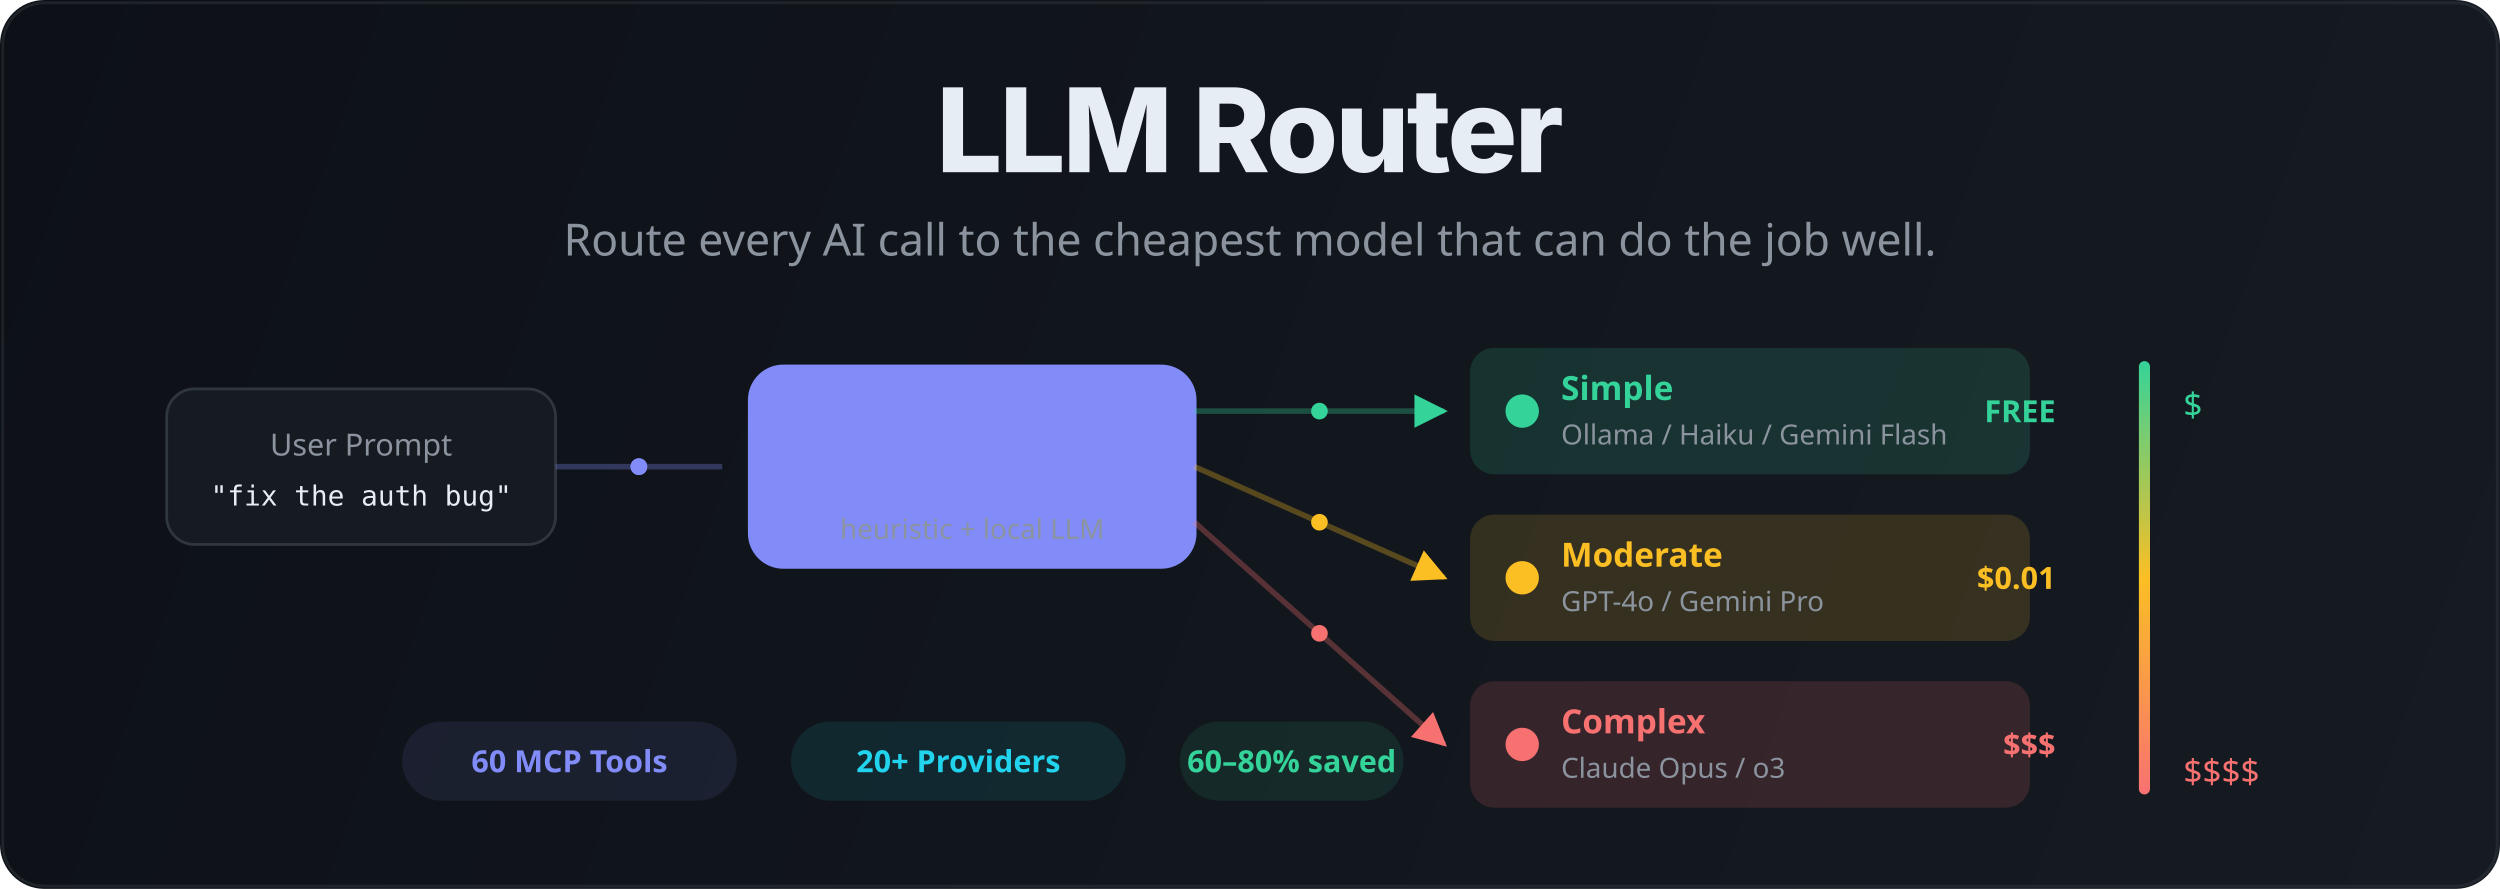
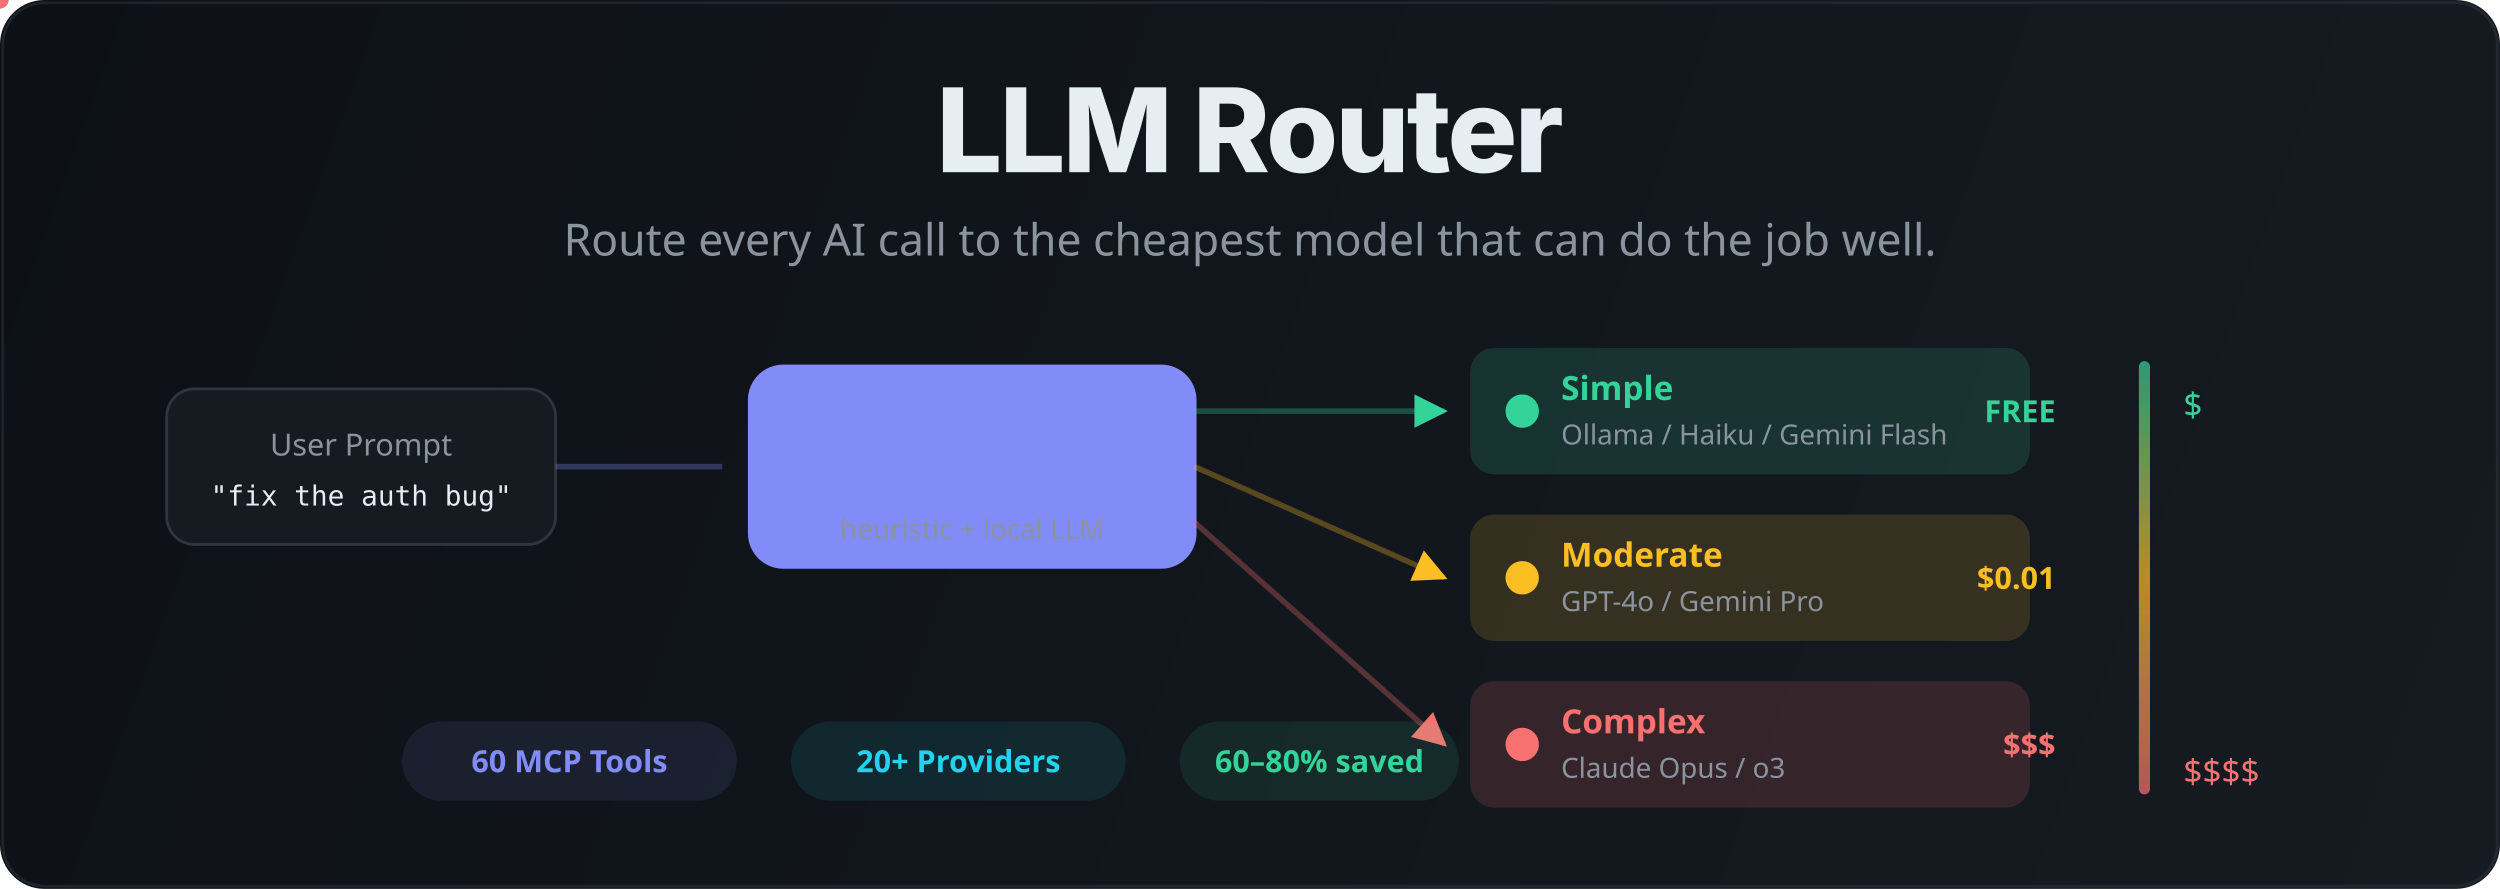
<svg xmlns="http://www.w3.org/2000/svg" viewBox="0 0 900 320" fill="none">
  <style>
-     @keyframes flowDot {
-       0% { opacity: 0; transform: translateX(-20px); }
-       20% { opacity: 1; }
-       80% { opacity: 1; }
-       100% { opacity: 0; transform: translateX(20px); }
-     }
    @keyframes pulse {
      0%, 100% { opacity: 0.12; }
      50% { opacity: 0.22; }
    }
    @keyframes glow {
      0%, 100% { filter: drop-shadow(0 0 2px #818CF800); }
-       50% { filter: drop-shadow(0 0 8px #818CF866); }
+       50% { filter: drop-shadow(0 0 6px #818CF844); }
    }
-     @keyframes tierSlide {
-       0% { opacity: 0; transform: translateX(-10px); }
-       100% { opacity: 1; transform: translateX(0); }
+     @keyframes tierFadeIn {
+       0% { opacity: 0; }
+       100% { opacity: 1; }
    }
-     @keyframes costPulse {
-       0%, 100% { opacity: 0.6; }
-       50% { opacity: 1; }
-     }
-     @keyframes pillFloat {
-       0%, 100% { transform: translateY(0); }
-       50% { transform: translateY(-3px); }
-     }
-     .flow-dot { animation: flowDot 2s ease-in-out infinite; }
-     .flow-dot-2 { animation: flowDot 2s ease-in-out 0.7s infinite; }
-     .flow-dot-3 { animation: flowDot 2s ease-in-out 1.4s infinite; }
    .classifier-bg { animation: pulse 3s ease-in-out infinite; }
    .classifier-box { animation: glow 3s ease-in-out infinite; }
-     .tier-free { animation: tierSlide 0.6s ease-out 0.3s both; }
-     .tier-budget { animation: tierSlide 0.6s ease-out 0.5s both; }
-     .tier-premium { animation: tierSlide 0.6s ease-out 0.7s both; }
-     .cost-bar { animation: costPulse 4s ease-in-out infinite; }
-     .pill-1 { animation: pillFloat 3s ease-in-out infinite; }
-     .pill-2 { animation: pillFloat 3s ease-in-out 0.5s infinite; }
-     .pill-3 { animation: pillFloat 3s ease-in-out 1s infinite; }
+     .tier-free { animation: tierFadeIn 0.5s ease-out 0.3s both; }
+     .tier-budget { animation: tierFadeIn 0.5s ease-out 0.5s both; }
+     .tier-premium { animation: tierFadeIn 0.5s ease-out 0.7s both; }
  </style>
  <defs>
    <linearGradient id="heroBg" x1="0" y1="0" x2="900" y2="320" gradientUnits="userSpaceOnUse">
      <stop offset="0%" stop-color="#0d1117" />
      <stop offset="100%" stop-color="#161b22" />
    </linearGradient>
    <linearGradient id="routeGrad" x1="0" y1="0" x2="0" y2="1">
      <stop offset="0%" stop-color="#34D399" />
      <stop offset="50%" stop-color="#FBBF24" />
      <stop offset="100%" stop-color="#F87171" />
    </linearGradient>
-     <marker id="arrowHead" viewBox="0 0 10 10" refX="9" refY="5" markerWidth="6" markerHeight="6" orient="auto-start-reverse">
-       <path d="M 0 0 L 10 5 L 0 10 z" fill="#818CF8" />
-     </marker>
    <marker id="arrowFree" viewBox="0 0 10 10" refX="9" refY="5" markerWidth="6" markerHeight="6" orient="auto-start-reverse">
      <path d="M 0 0 L 10 5 L 0 10 z" fill="#34D399" />
    </marker>
    <marker id="arrowBudget" viewBox="0 0 10 10" refX="9" refY="5" markerWidth="6" markerHeight="6" orient="auto-start-reverse">
      <path d="M 0 0 L 10 5 L 0 10 z" fill="#FBBF24" />
    </marker>
    <marker id="arrowPremium" viewBox="0 0 10 10" refX="9" refY="5" markerWidth="6" markerHeight="6" orient="auto-start-reverse">
      <path d="M 0 0 L 10 5 L 0 10 z" fill="#F87171" />
    </marker>
+     <path id="pathInput" d="M200,168 L260,168" fill="none" />
+     <path id="pathFree" d="M430,148 L520,148" fill="none" />
+     <path id="pathBudget" d="M430,168 L520,208" fill="none" />
+     <path id="pathPremium" d="M430,188 L520,268" fill="none" />
  </defs>
  <rect width="900" height="320" rx="16" fill="url(#heroBg)" />
  <rect x="1" y="1" width="898" height="318" rx="15" fill="none" stroke="#30363d" stroke-width="1" opacity="0.5" />
  <text x="450" y="62" text-anchor="middle" font-family="system-ui, -apple-system, sans-serif" font-size="42" font-weight="800" fill="#e6edf3" letter-spacing="-1">LLM Router</text>
  <text x="450" y="92" text-anchor="middle" font-family="system-ui, sans-serif" font-size="16" fill="#8b949e">Route every AI call to the cheapest model that can do the job well.</text>
  <rect x="60" y="140" width="140" height="56" rx="10" fill="#161b22" stroke="#30363d" />
  <text x="130" y="164" text-anchor="middle" font-family="system-ui, sans-serif" font-size="11" fill="#8b949e">User Prompt</text>
  <text x="130" y="182" text-anchor="middle" font-family="monospace" font-size="10" fill="#e6edf3">"fix the auth bug"</text>
  <line x1="200" y1="168" x2="260" y2="168" stroke="#818CF8" stroke-width="2" stroke-opacity="0.3" />
-   <circle class="flow-dot" cx="230" cy="168" r="3" fill="#818CF8" />
-   <circle class="flow-dot-2" cx="230" cy="168" r="3" fill="#818CF8" />
+   <circle r="3" fill="#818CF8">
+     <animateMotion dur="2s" repeatCount="indefinite" begin="0s">
+       <mpath href="#pathInput" />
+     </animateMotion>
+     <animate attributeName="opacity" values="0;1;1;0" keyTimes="0;0.15;0.85;1" dur="2s" repeatCount="indefinite" begin="0s" />
+   </circle>
+   <circle r="3" fill="#818CF8">
+     <animateMotion dur="2s" repeatCount="indefinite" begin="0.7s">
+       <mpath href="#pathInput" />
+     </animateMotion>
+     <animate attributeName="opacity" values="0;1;1;0" keyTimes="0;0.15;0.85;1" dur="2s" repeatCount="indefinite" begin="0.7s" />
+   </circle>
  <rect class="classifier-bg" x="270" y="132" width="160" height="72" rx="12" fill="#818CF8" />
  <rect class="classifier-box" x="270" y="132" width="160" height="72" rx="12" fill="none" stroke="#818CF8" stroke-width="1.5" />
  <text x="350" y="157" text-anchor="middle" font-family="system-ui, sans-serif" font-size="12" font-weight="700" fill="#818CF8">Complexity</text>
  <text x="350" y="174" text-anchor="middle" font-family="system-ui, sans-serif" font-size="12" font-weight="700" fill="#818CF8">Classifier</text>
  <text x="350" y="194" text-anchor="middle" font-family="system-ui, sans-serif" font-size="10" fill="#8b949e">heuristic + local LLM</text>
  <line x1="430" y1="148" x2="520" y2="148" stroke="#34D399" stroke-width="2" stroke-opacity="0.3" marker-end="url(#arrowFree)" />
-   <circle class="flow-dot" cx="475" cy="148" r="3" fill="#34D399" />
+   <circle r="3" fill="#34D399">
+     <animateMotion dur="2s" repeatCount="indefinite" begin="0s">
+       <mpath href="#pathFree" />
+     </animateMotion>
+     <animate attributeName="opacity" values="0;1;1;0" keyTimes="0;0.15;0.85;1" dur="2s" repeatCount="indefinite" begin="0s" />
+   </circle>
  <line x1="430" y1="168" x2="520" y2="208" stroke="#FBBF24" stroke-width="2" stroke-opacity="0.3" marker-end="url(#arrowBudget)" />
-   <circle class="flow-dot-2" cx="475" cy="188" r="3" fill="#FBBF24" />
+   <circle r="3" fill="#FBBF24">
+     <animateMotion dur="2s" repeatCount="indefinite" begin="0.7s">
+       <mpath href="#pathBudget" />
+     </animateMotion>
+     <animate attributeName="opacity" values="0;1;1;0" keyTimes="0;0.15;0.85;1" dur="2s" repeatCount="indefinite" begin="0.7s" />
+   </circle>
  <line x1="430" y1="188" x2="520" y2="268" stroke="#F87171" stroke-width="2" stroke-opacity="0.3" marker-end="url(#arrowPremium)" />
-   <circle class="flow-dot-3" cx="475" cy="228" r="3" fill="#F87171" />
+   <circle r="3" fill="#F87171">
+     <animateMotion dur="2s" repeatCount="indefinite" begin="1.4s">
+       <mpath href="#pathPremium" />
+     </animateMotion>
+     <animate attributeName="opacity" values="0;1;1;0" keyTimes="0;0.15;0.85;1" dur="2s" repeatCount="indefinite" begin="1.4s" />
+   </circle>
  <g class="tier-free">
    <rect x="530" y="126" width="200" height="44" rx="8" fill="#34D399" opacity="0.15" stroke="#34D399" stroke-width="1.5" />
-     <circle cx="548" cy="148" r="6" fill="#34D399">
-       <animate attributeName="r" values="5;7;5" dur="2s" repeatCount="indefinite" />
-     </circle>
+     <circle cx="548" cy="148" r="6" fill="#34D399" />
    <text x="562" y="144" font-family="system-ui, sans-serif" font-size="12" font-weight="700" fill="#34D399">Simple</text>
    <text x="562" y="160" font-family="system-ui, sans-serif" font-size="10" fill="#8b949e">Ollama / Haiku / Gemini Flash</text>
    <text x="740" y="152" text-anchor="end" font-family="system-ui, sans-serif" font-size="11" font-weight="700" fill="#34D399">FREE</text>
  </g>
  <g class="tier-budget">
    <rect x="530" y="186" width="200" height="44" rx="8" fill="#FBBF24" opacity="0.15" stroke="#FBBF24" stroke-width="1.5" />
-     <circle cx="548" cy="208" r="6" fill="#FBBF24">
-       <animate attributeName="r" values="5;7;5" dur="2.5s" repeatCount="indefinite" />
-     </circle>
+     <circle cx="548" cy="208" r="6" fill="#FBBF24" />
    <text x="562" y="204" font-family="system-ui, sans-serif" font-size="12" font-weight="700" fill="#FBBF24">Moderate</text>
    <text x="562" y="220" font-family="system-ui, sans-serif" font-size="10" fill="#8b949e">GPT-4o / Gemini Pro</text>
    <text x="740" y="212" text-anchor="end" font-family="system-ui, sans-serif" font-size="11" font-weight="700" fill="#FBBF24">$0.01</text>
  </g>
  <g class="tier-premium">
    <rect x="530" y="246" width="200" height="44" rx="8" fill="#F87171" opacity="0.15" stroke="#F87171" stroke-width="1.5" />
-     <circle cx="548" cy="268" r="6" fill="#F87171">
-       <animate attributeName="r" values="5;7;5" dur="3s" repeatCount="indefinite" />
-     </circle>
+     <circle cx="548" cy="268" r="6" fill="#F87171" />
    <text x="562" y="264" font-family="system-ui, sans-serif" font-size="12" font-weight="700" fill="#F87171">Complex</text>
    <text x="562" y="280" font-family="system-ui, sans-serif" font-size="10" fill="#8b949e">Claude Opus / o3</text>
    <text x="740" y="272" text-anchor="end" font-family="system-ui, sans-serif" font-size="11" font-weight="700" fill="#F87171">$$$</text>
  </g>
-   <rect class="cost-bar" x="770" y="130" width="4" height="156" rx="2" fill="url(#routeGrad)" />
+   <rect x="770" y="130" width="4" height="156" rx="2" fill="url(#routeGrad)" opacity="0.7" />
  <text x="786" y="150" font-family="system-ui, sans-serif" font-size="12" fill="#34D399">$</text>
  <text x="786" y="282" font-family="system-ui, sans-serif" font-size="12" fill="#F87171">$$$$</text>
-   <g class="pill-1">
+   <g>
    <rect x="145" y="260" width="120" height="28" rx="14" fill="#818CF8" opacity="0.1" stroke="#818CF8" stroke-width="0.5" />
    <text x="205" y="278" text-anchor="middle" font-family="system-ui, sans-serif" font-size="11" font-weight="600" fill="#818CF8">60 MCP Tools</text>
  </g>
-   <g class="pill-2">
+   <g>
    <rect x="285" y="260" width="120" height="28" rx="14" fill="#22D3EE" opacity="0.1" stroke="#22D3EE" stroke-width="0.5" />
    <text x="345" y="278" text-anchor="middle" font-family="system-ui, sans-serif" font-size="11" font-weight="600" fill="#22D3EE">20+ Providers</text>
  </g>
-   <g class="pill-3">
-     <rect x="425" y="260" width="80" height="28" rx="14" fill="#34D399" opacity="0.1" stroke="#34D399" stroke-width="0.5" />
-     <text x="465" y="278" text-anchor="middle" font-family="system-ui, sans-serif" font-size="11" font-weight="600" fill="#34D399">60–80% saved</text>
+   <g>
+     <rect x="425" y="260" width="100" height="28" rx="14" fill="#34D399" opacity="0.1" stroke="#34D399" stroke-width="0.5" />
+     <text x="475" y="278" text-anchor="middle" font-family="system-ui, sans-serif" font-size="11" font-weight="600" fill="#34D399">60–80% saved</text>
  </g>
</svg>
